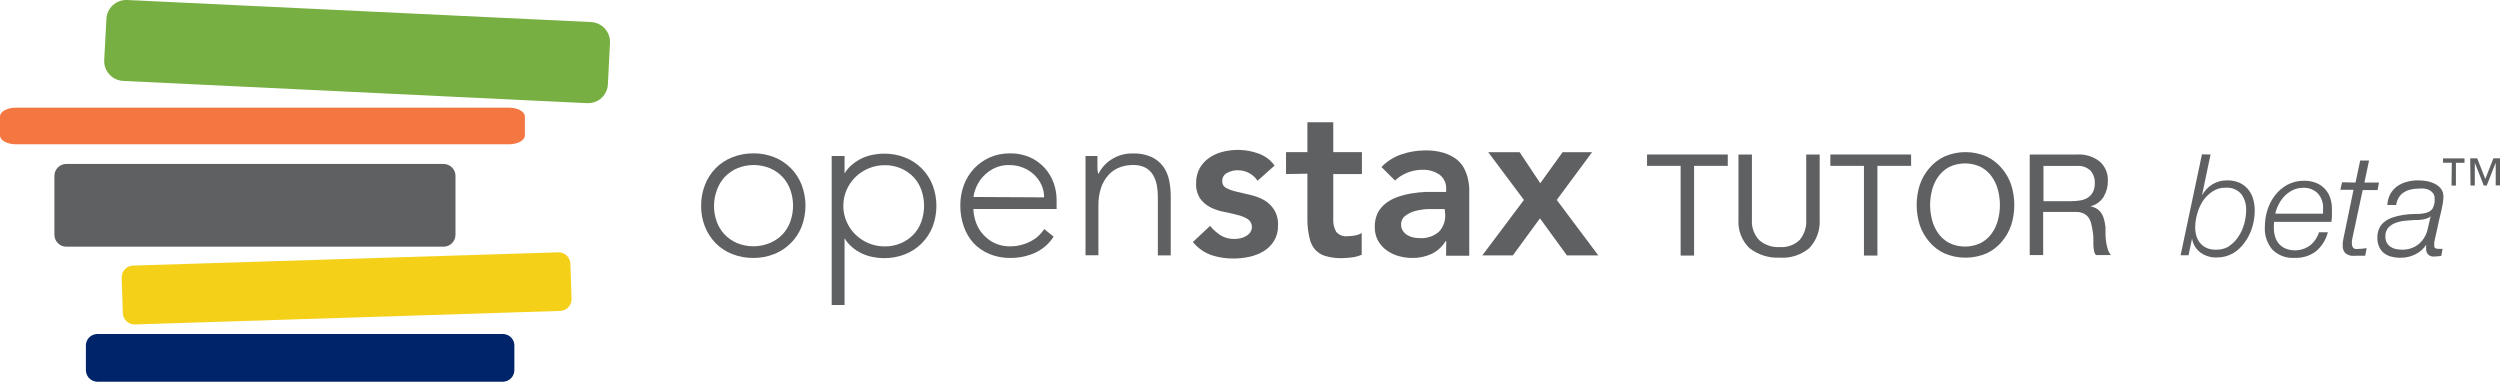
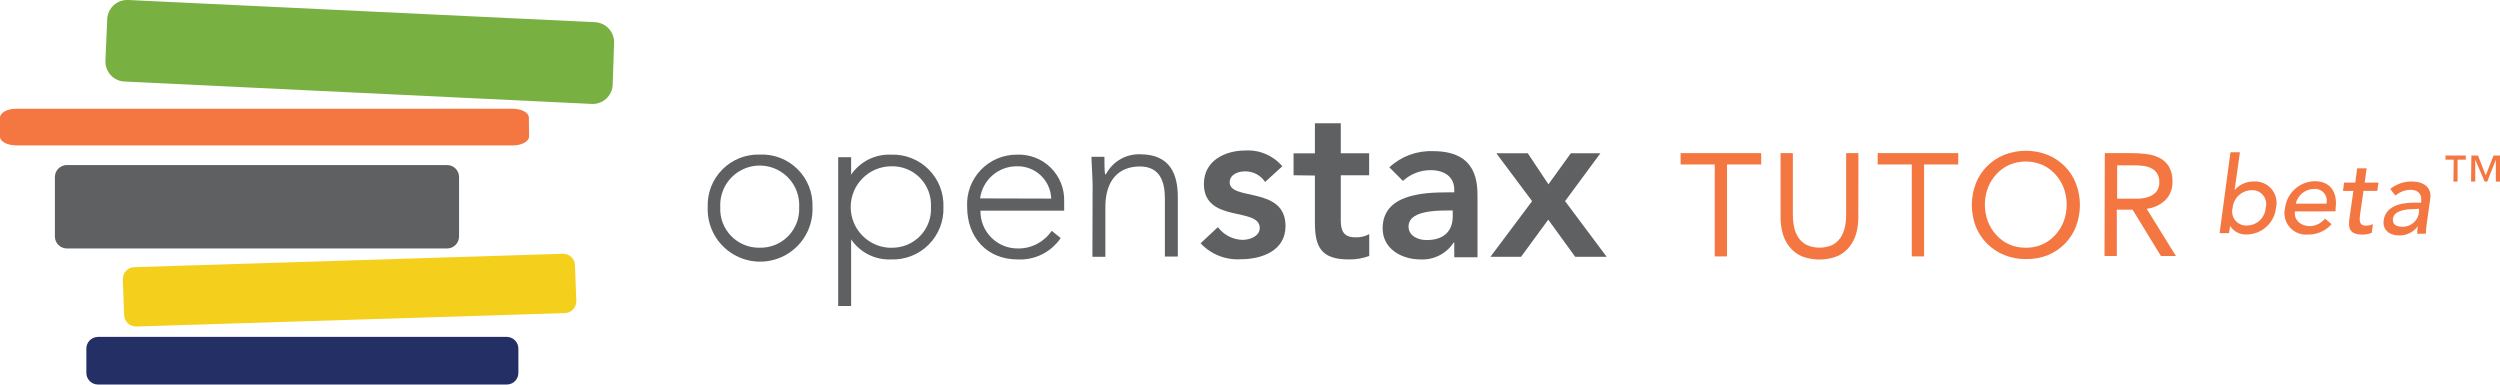
- <svg xmlns="http://www.w3.org/2000/svg" viewBox="0 0 261.97 40">
+ <svg xmlns="http://www.w3.org/2000/svg" viewBox="0 0 264.62 40.7">
  <defs>
-     <style>.cls-1{fill:#5e6062;}.cls-2{fill:#77af42;}.cls-3{fill:#f4d019;}.cls-4{fill:#00246a;}.cls-5{fill:#f47641;}</style>
+     <style>.cls-1{fill:#78b042;}.cls-2{fill:#5f6062;}.cls-3{fill:#f4cf1c;}.cls-4{fill:#242f66;}.cls-5{fill:#f47641;}</style>
  </defs>
  <g id="Layer_2" data-name="Layer 2">
-     <g id="nav">
-       <path class="cls-1" d="M73.47,21.55a5.81,5.81,0,0,1,.41-2.2A5.24,5.24,0,0,1,75,17.62a5,5,0,0,1,1.74-1.14,5.86,5.86,0,0,1,2.21-.41,5.78,5.78,0,0,1,2.2.41A5.1,5.1,0,0,1,84,19.36a6.15,6.15,0,0,1,0,4.39,5.1,5.1,0,0,1-2.87,2.87,5.81,5.81,0,0,1-2.2.41,5.9,5.9,0,0,1-2.21-.41A5,5,0,0,1,75,25.49a5.23,5.23,0,0,1-1.13-1.74A5.8,5.8,0,0,1,73.47,21.55Zm1.35,0a4.81,4.81,0,0,0,.28,1.66,3.87,3.87,0,0,0,.82,1.35,4,4,0,0,0,1.31.91,4.51,4.51,0,0,0,3.43,0A4,4,0,0,0,82,24.56a3.87,3.87,0,0,0,.82-1.35,5,5,0,0,0,0-3.31A3.89,3.89,0,0,0,82,18.54a4,4,0,0,0-1.31-.91,4.52,4.52,0,0,0-3.43,0,4,4,0,0,0-1.31.91,3.89,3.89,0,0,0-.82,1.35A4.83,4.83,0,0,0,74.82,21.55Z" />
-       <path class="cls-1" d="M87.15,16.35h1.35v1.83h0a3.5,3.5,0,0,1,.79-.93,4.77,4.77,0,0,1,1-.65,5.12,5.12,0,0,1,1.16-.38,5.9,5.9,0,0,1,1.2-.12,5.79,5.79,0,0,1,2.2.41,5.1,5.1,0,0,1,2.87,2.87,6.15,6.15,0,0,1,0,4.39,5.1,5.1,0,0,1-2.87,2.87,5.82,5.82,0,0,1-2.2.41,5.9,5.9,0,0,1-1.2-.12,5.07,5.07,0,0,1-1.16-.38,4.76,4.76,0,0,1-1-.65,3.51,3.51,0,0,1-.79-.94h0v7H87.15Zm1.22,5.21a4.1,4.1,0,0,0,.34,1.66,4.23,4.23,0,0,0,.92,1.35,4.45,4.45,0,0,0,1.37.91,4.3,4.3,0,0,0,1.71.34,4.2,4.2,0,0,0,1.71-.34,4,4,0,0,0,1.31-.91,3.87,3.87,0,0,0,.82-1.35,5,5,0,0,0,0-3.31,3.89,3.89,0,0,0-.82-1.35,4,4,0,0,0-1.31-.91,4.2,4.2,0,0,0-1.71-.34,4.3,4.3,0,0,0-1.71.34,4.44,4.44,0,0,0-1.37.91,4.25,4.25,0,0,0-.92,1.35A4.12,4.12,0,0,0,88.37,21.55Z" />
-       <path class="cls-1" d="M110.41,24.8a4.55,4.55,0,0,1-2,1.71,6.21,6.21,0,0,1-2.56.52,5.56,5.56,0,0,1-2.16-.41,4.85,4.85,0,0,1-1.67-1.14A5,5,0,0,1,101,23.75a6.34,6.34,0,0,1-.37-2.22,6,6,0,0,1,.38-2.16,5.18,5.18,0,0,1,1.08-1.73,5.09,5.09,0,0,1,1.64-1.15,5.16,5.16,0,0,1,2.1-.42,5,5,0,0,1,2.11.42,4.64,4.64,0,0,1,1.53,1.11,4.7,4.7,0,0,1,.94,1.57,5.24,5.24,0,0,1,.31,1.78v.95H102a4.6,4.6,0,0,0,.17,1.09,3.86,3.86,0,0,0,.62,1.3A3.92,3.92,0,0,0,104,25.36a3.76,3.76,0,0,0,1.95.45,4.36,4.36,0,0,0,2-.5A3.61,3.61,0,0,0,109.42,24Zm-1-4.12a3.08,3.08,0,0,0-.28-1.31,3.49,3.49,0,0,0-.77-1.07,3.62,3.62,0,0,0-1.15-.73,3.69,3.69,0,0,0-1.41-.27,3.45,3.45,0,0,0-1.84.45,4,4,0,0,0-1.16,1,4.12,4.12,0,0,0-.61,1.14,3,3,0,0,0-.18.75Z" />
-       <path class="cls-1" d="M113.75,19.28q0-.29,0-.71t0-.85q0-.43,0-.8c0-.25,0-.44,0-.57H115q0,.58,0,1.13a3.54,3.54,0,0,0,.06.7h.07a3.66,3.66,0,0,1,1.35-1.48,3.94,3.94,0,0,1,2.21-.62,4.44,4.44,0,0,1,2,.38,3.2,3.2,0,0,1,1.21,1,3.77,3.77,0,0,1,.61,1.43,8.22,8.22,0,0,1,.17,1.67v6.2h-1.35V20.63a6.64,6.64,0,0,0-.11-1.23,3.26,3.26,0,0,0-.4-1.07,2.07,2.07,0,0,0-.79-.76,2.7,2.7,0,0,0-1.32-.28,3.84,3.84,0,0,0-1.41.26,3,3,0,0,0-1.15.79,3.83,3.83,0,0,0-.77,1.33,5.67,5.67,0,0,0-.28,1.88v5.2h-1.35Z" />
-       <path class="cls-1" d="M131.78,18.94a2.48,2.48,0,0,0-2.12-1.1,2.26,2.26,0,0,0-1.06.27.92.92,0,0,0-.52.88.76.76,0,0,0,.43.72,4.71,4.71,0,0,0,1.08.38l1.41.33a5.57,5.57,0,0,1,1.41.52,3.08,3.08,0,0,1,1.08,1,2.86,2.86,0,0,1,.43,1.67,3,3,0,0,1-.42,1.64,3.26,3.26,0,0,1-1.08,1.07,4.8,4.8,0,0,1-1.5.59,7.84,7.84,0,0,1-1.67.18,7.17,7.17,0,0,1-2.32-.36A4.39,4.39,0,0,1,125,25.36l1.8-1.69a5,5,0,0,0,1.12,1,2.7,2.7,0,0,0,1.45.37,2.93,2.93,0,0,0,.61-.07,2,2,0,0,0,.59-.23,1.37,1.37,0,0,0,.44-.39,1,1,0,0,0-.26-1.39,3.74,3.74,0,0,0-1.08-.44q-.65-.17-1.41-.32a5.41,5.41,0,0,1-1.41-.47,3,3,0,0,1-1.08-.91,2.71,2.71,0,0,1-.43-1.62,3.17,3.17,0,0,1,.37-1.57,3.25,3.25,0,0,1,1-1.09,4.22,4.22,0,0,1,1.4-.63,6.36,6.36,0,0,1,3.74.17,3.5,3.5,0,0,1,1.71,1.27Z" />
-       <path class="cls-1" d="M134.76,18.24v-2.3H137V12.81h2.71v3.13h3v2.3h-3V23a2.35,2.35,0,0,0,.3,1.28,1.33,1.33,0,0,0,1.21.47,4.33,4.33,0,0,0,.79-.08,1.66,1.66,0,0,0,.68-.26v2.28a3.48,3.48,0,0,1-1,.28,8.72,8.72,0,0,1-1.09.08,5.5,5.5,0,0,1-1.77-.24,2.31,2.31,0,0,1-1.08-.72,2.75,2.75,0,0,1-.54-1.21A8.43,8.43,0,0,1,137,23.2v-5Z" />
-       <path class="cls-1" d="M151.55,25.27h-.07A3.51,3.51,0,0,1,150,26.61a4.67,4.67,0,0,1-2,.42,5.2,5.2,0,0,1-1.45-.2,3.93,3.93,0,0,1-1.26-.61,3.1,3.1,0,0,1-.89-1,2.88,2.88,0,0,1-.34-1.42,3.28,3.28,0,0,1,.31-1.5,3.09,3.09,0,0,1,.85-1,4.31,4.31,0,0,1,1.23-.66,8.47,8.47,0,0,1,1.45-.37,13,13,0,0,1,1.52-.16q.77,0,1.44,0h.68v-.29a1.76,1.76,0,0,0-.7-1.52,3,3,0,0,0-1.78-.51,4.18,4.18,0,0,0-1.6.31,4,4,0,0,0-1.28.82l-1.42-1.42a5.26,5.26,0,0,1,2.11-1.33,7.75,7.75,0,0,1,2.49-.41,6.27,6.27,0,0,1,1.94.26,4.29,4.29,0,0,1,1.31.66,3,3,0,0,1,.8.94,4.42,4.42,0,0,1,.4,1.07,5.8,5.8,0,0,1,.15,1c0,.34,0,.64,0,.89v6.22h-2.43Zm-.16-3.36h-.56q-.56,0-1.26,0a6.79,6.79,0,0,0-1.32.21,3,3,0,0,0-1,.5,1.08,1.08,0,0,0-.43.91,1.15,1.15,0,0,0,.17.64,1.53,1.53,0,0,0,.44.44,1.88,1.88,0,0,0,.61.26,2.94,2.94,0,0,0,.68.08,2.81,2.81,0,0,0,2.06-.66,2.45,2.45,0,0,0,.66-1.82Z" />
-       <path class="cls-1" d="M159.69,20.95l-3.74-5h3.29l2.16,3.25,2.34-3.25h3.09l-3.7,5,4.35,5.81h-3.29l-2.82-3.88-2.84,3.88h-3.2Z" />
-       <path class="cls-2" d="M63.7,8.81a2.08,2.08,0,0,1-2.18,2L12.92,8.48a2.09,2.09,0,0,1-2-2.18L11.15,2a2.08,2.08,0,0,1,2.17-2l48.6,2.31a2.09,2.09,0,0,1,2,2.18Z" />
-       <path class="cls-1" d="M47.73,24.6a1.25,1.25,0,0,1-1.25,1.25H7A1.25,1.25,0,0,1,5.7,24.6V18.42A1.25,1.25,0,0,1,7,17.18H46.48a1.25,1.25,0,0,1,1.25,1.25Z" />
-       <path class="cls-3" d="M59.89,31.29a1.23,1.23,0,0,1-1.17,1.29L14.12,34a1.23,1.23,0,0,1-1.25-1.21l-.12-3.67a1.23,1.23,0,0,1,1.17-1.29l44.6-1.39a1.23,1.23,0,0,1,1.25,1.21Z" />
-       <path class="cls-4" d="M53.9,38.75A1.22,1.22,0,0,1,52.72,40H10.15A1.22,1.22,0,0,1,9,38.75V36.3A1.21,1.21,0,0,1,10.15,35H52.72A1.21,1.21,0,0,1,53.9,36.3Z" />
-       <path class="cls-5" d="M55,14.2c0,.51-.76.92-1.69.92H1.68C.76,15.12,0,14.71,0,14.2v-2c0-.51.76-.92,1.68-.92H53.31c.93,0,1.69.41,1.69.92Z" />
-       <path class="cls-1" d="M172.59,17.38V16.19h8.46v1.19h-3.53v9.4h-1.41v-9.4Z" />
-       <path class="cls-1" d="M189.59,26a4.34,4.34,0,0,1-3.08,1,4.8,4.8,0,0,1-3.19-1A3.83,3.83,0,0,1,182.17,23V16.19h1.41V23a2.87,2.87,0,0,0,.76,2.16,3,3,0,0,0,2.18.73,2.72,2.72,0,0,0,2.05-.73,3,3,0,0,0,.7-2.16V16.19h1.41V23A4,4,0,0,1,189.59,26Z" />
-       <path class="cls-1" d="M191.8,17.38V16.19h8.46v1.19h-3.53v9.4h-1.41v-9.4Z" />
-       <path class="cls-1" d="M201.16,19.4a5.25,5.25,0,0,1,1-1.77,4.67,4.67,0,0,1,1.59-1.23,5.53,5.53,0,0,1,4.42,0,4.67,4.67,0,0,1,1.59,1.23,5.26,5.26,0,0,1,1,1.77,7,7,0,0,1,0,4.16,5.25,5.25,0,0,1-1,1.77,4.58,4.58,0,0,1-1.59,1.22,5.62,5.62,0,0,1-4.42,0,4.58,4.58,0,0,1-1.59-1.22,5.25,5.25,0,0,1-1-1.77,7,7,0,0,1,0-4.16Zm1.3,3.66a4.29,4.29,0,0,0,.65,1.4,3.33,3.33,0,0,0,1.14,1,3.83,3.83,0,0,0,3.32,0,3.34,3.34,0,0,0,1.14-1,4.3,4.3,0,0,0,.65-1.4,6.11,6.11,0,0,0,0-3.16,4.29,4.29,0,0,0-.65-1.4,3.33,3.33,0,0,0-1.14-1,3.83,3.83,0,0,0-3.32,0,3.33,3.33,0,0,0-1.14,1,4.29,4.29,0,0,0-.65,1.4,6.11,6.11,0,0,0,0,3.16Z" />
-       <path class="cls-1" d="M217.67,16.19a3.49,3.49,0,0,1,2.36.74,2.55,2.55,0,0,1,.85,2,3.21,3.21,0,0,1-.44,1.69,2.25,2.25,0,0,1-1.4,1v0a1.89,1.89,0,0,1,.75.3,1.63,1.63,0,0,1,.46.5,2.24,2.24,0,0,1,.25.64,6.74,6.74,0,0,1,.13.74q0,.39,0,.79a6.79,6.79,0,0,0,.07.79,4.8,4.8,0,0,0,.17.73,1.81,1.81,0,0,0,.33.62h-1.57a.88.88,0,0,1-.2-.44,4.46,4.46,0,0,1-.07-.63q0-.35,0-.75a5.23,5.23,0,0,0-.09-.79q-.06-.39-.15-.73a1.72,1.72,0,0,0-.28-.61,1.39,1.39,0,0,0-.5-.41,1.87,1.87,0,0,0-.83-.16H214.1v4.52h-1.41V16.19ZM218,21a2,2,0,0,0,.78-.29,1.58,1.58,0,0,0,.53-.58,1.94,1.94,0,0,0,.2-.94,1.9,1.9,0,0,0-.44-1.3,1.83,1.83,0,0,0-1.44-.5h-3.5v3.69H217A5.67,5.67,0,0,0,218,21Z" />
-       <path class="cls-1" d="M231.64,16.19l-.9,4.28h0a3.18,3.18,0,0,1,1.07-1.14,2.85,2.85,0,0,1,1.56-.43,3.1,3.1,0,0,1,1.28.24,2.58,2.58,0,0,1,.9.67,2.76,2.76,0,0,1,.54,1,4.34,4.34,0,0,1,.18,1.27,6,6,0,0,1-.27,1.75,5.21,5.21,0,0,1-.78,1.57A4.1,4.1,0,0,1,234,26.54a3.4,3.4,0,0,1-1.73.44,2.78,2.78,0,0,1-1.67-.5A2.27,2.27,0,0,1,229.7,25h0l-.37,1.75h-.83l2.24-10.58Zm1.9,9.63a3.48,3.48,0,0,0,1-1,4.56,4.56,0,0,0,.62-1.34,5.32,5.32,0,0,0,.21-1.44,2.68,2.68,0,0,0-.52-1.72,2,2,0,0,0-1.67-.65,2.29,2.29,0,0,0-1.36.41,3.63,3.63,0,0,0-1,1,5,5,0,0,0-.59,1.36,5.28,5.28,0,0,0-.2,1.39,3.17,3.17,0,0,0,.13.91,2,2,0,0,0,.39.73,1.87,1.87,0,0,0,.65.5,2.15,2.15,0,0,0,.93.19A2.53,2.53,0,0,0,233.55,25.83Z" />
-       <path class="cls-1" d="M238.27,23.79a3.34,3.34,0,0,0,.13,1,2.06,2.06,0,0,0,.41.76,1.91,1.91,0,0,0,.7.5,2.67,2.67,0,0,0,2.57-.34,2.8,2.8,0,0,0,.92-1.37h.93a3.83,3.83,0,0,1-1.25,2,3.49,3.49,0,0,1-2.24.68,3,3,0,0,1-2.32-.86,3.36,3.36,0,0,1-.79-2.37,5.88,5.88,0,0,1,.27-1.79,4.87,4.87,0,0,1,.81-1.55,4.12,4.12,0,0,1,1.3-1.1,3.63,3.63,0,0,1,1.75-.41,3.28,3.28,0,0,1,1.23.22,2.59,2.59,0,0,1,.91.61,2.56,2.56,0,0,1,.57.94,3.65,3.65,0,0,1,.19,1.22q0,.33,0,.65t-.06.67h-6A3.61,3.61,0,0,0,238.27,23.79Zm5.16-1.68q0-.14,0-.29a2.15,2.15,0,0,0-.56-1.56,2,2,0,0,0-1.53-.58,2.44,2.44,0,0,0-1.06.23,3.1,3.1,0,0,0-.86.61,3.45,3.45,0,0,0-.63.87,4.2,4.2,0,0,0-.37,1h5Q243.42,22.25,243.43,22.11Z" />
-       <path class="cls-1" d="M246.83,19.13l.49-2.31h.93l-.49,2.31h1.53l-.15.79h-1.56l-1.05,4.91q-.06.27-.08.41a2.1,2.1,0,0,0,0,.32.64.64,0,0,0,.11.37.42.42,0,0,0,.38.16A6.82,6.82,0,0,0,248,26l-.16.8-.47,0h-.47a3.58,3.58,0,0,1-.52,0,1.22,1.22,0,0,1-.45-.16.86.86,0,0,1-.32-.33,1.14,1.14,0,0,1-.12-.56,3.24,3.24,0,0,1,0-.33,3.76,3.76,0,0,1,.08-.46l1.05-5.07h-1.38l.18-.79Z" />
-       <path class="cls-1" d="M250.5,20.28a2.58,2.58,0,0,1,.72-.78,3.07,3.07,0,0,1,1-.45,4.4,4.4,0,0,1,1.16-.15,5.48,5.48,0,0,1,.85.07,3.12,3.12,0,0,1,.87.27,1.93,1.93,0,0,1,.67.52,1.29,1.29,0,0,1,.27.85,4.22,4.22,0,0,1-.05.62q-.05.34-.13.69t-.16.68l-.14.59q-.13.64-.23,1.06t-.16.7q-.06.28-.09.46a2.16,2.16,0,0,0,0,.36.24.24,0,0,0,.16.26,1.06,1.06,0,0,0,.33.05h.19l.19,0-.13.73a3.92,3.92,0,0,1-.77.07.74.74,0,0,1-.82-.81c0-.07,0-.14,0-.21s0-.14,0-.21l0,0a2.68,2.68,0,0,1-1.13,1,3.37,3.37,0,0,1-1.53.36,3.78,3.78,0,0,1-1-.12,2.07,2.07,0,0,1-.76-.37,1.75,1.75,0,0,1-.5-.65,2.28,2.28,0,0,1-.19-1,2.21,2.21,0,0,1,.22-1,1.9,1.9,0,0,1,.59-.68,3.07,3.07,0,0,1,.84-.42,7,7,0,0,1,1-.24,8.31,8.31,0,0,1,1.37-.11,4,4,0,0,0,1.06-.11,1.19,1.19,0,0,0,.69-.43,1.86,1.86,0,0,0,.23-1.07.92.92,0,0,0-.16-.56,1.09,1.09,0,0,0-.39-.33,1.68,1.68,0,0,0-.52-.16,3.64,3.64,0,0,0-.56,0,3.9,3.9,0,0,0-.84.09,2.36,2.36,0,0,0-.73.29,1.69,1.69,0,0,0-.54.53,2.06,2.06,0,0,0-.29.81h-.93A2.88,2.88,0,0,1,250.5,20.28Zm4.22,2.37a.83.83,0,0,1-.33.21,2.64,2.64,0,0,1-.45.13,3.91,3.91,0,0,1-.48.06l-.42,0-1,.08a3.92,3.92,0,0,0-1,.22,2,2,0,0,0-.77.5,1.33,1.33,0,0,0-.31.94,1.3,1.3,0,0,0,.14.63,1.26,1.26,0,0,0,.38.43,1.54,1.54,0,0,0,.55.24,2.74,2.74,0,0,0,.64.07,2.67,2.67,0,0,0,1.82-.61,2.91,2.91,0,0,0,.92-1.63l.3-1.29Z" />
-       <path class="cls-1" d="M256.92,17.05H256V16.6h2.25v.46h-.9v2.39h-.46Zm1.93-.46h.73l.85,2.16.85-2.16h.7v2.84h-.46V17.05h0l-.94,2.39h-.31l-.94-2.39h0v2.39h-.45Z" />
+     <g id="Layer_1-2" data-name="Layer 1">
+       <path class="cls-1" d="M64.85,9a2.12,2.12,0,0,1-2.22,2L13.16,8.63a2.12,2.12,0,0,1-2-2.22L11.35,2a2.12,2.12,0,0,1,2.22-2L63,2.35a2.12,2.12,0,0,1,2,2.22Z" />
+       <rect class="cls-2" x="5.81" y="17.47" width="42.78" height="8.83" rx="1.27" ry="1.27" />
+       <path class="cls-3" d="M61,31.83a1.25,1.25,0,0,1-1.19,1.31l-45.4,1.42a1.25,1.25,0,0,1-1.27-1.23L13,29.59a1.25,1.25,0,0,1,1.19-1.31l45.4-1.42a1.25,1.25,0,0,1,1.27,1.23Z" />
+       <path class="cls-4" d="M54.87,39.43a1.23,1.23,0,0,1-1.2,1.27H10.34a1.23,1.23,0,0,1-1.2-1.27v-2.5a1.24,1.24,0,0,1,1.2-1.27H53.67a1.24,1.24,0,0,1,1.2,1.27Z" />
+       <path class="cls-5" d="M56,14.45c0,.52-.77.94-1.71.94H1.71C.77,15.38,0,15,0,14.45v-2c0-.52.77-.94,1.71-.94H54.27c.95,0,1.71.42,1.71.94Z" />
+       <path class="cls-2" d="M80.41,16.36A5.35,5.35,0,0,1,86,21.91a5.55,5.55,0,1,1-11.09,0A5.35,5.35,0,0,1,80.41,16.36Zm0,9.86a4.09,4.09,0,0,0,4.18-4.31,4.18,4.18,0,1,0-8.35,0A4.09,4.09,0,0,0,80.41,26.22Z" />
+       <path class="cls-2" d="M88.72,16.64h1.37v1.85h0a4.86,4.86,0,0,1,4.22-2.12,5.35,5.35,0,0,1,5.55,5.54,5.35,5.35,0,0,1-5.55,5.55,4.86,4.86,0,0,1-4.22-2.12h0v7.05H88.72Zm5.64,9.58a4.09,4.09,0,0,0,4.18-4.31,4.09,4.09,0,0,0-4.18-4.31,4.31,4.31,0,1,0,0,8.63Z" />
+       <path class="cls-2" d="M112.27,25.2a5.18,5.18,0,0,1-4.56,2.26c-3.22,0-5.34-2.3-5.34-5.57a5.24,5.24,0,0,1,5.27-5.52,4.79,4.79,0,0,1,5,4.93v1h-8.86a3.93,3.93,0,0,0,4,4,4.24,4.24,0,0,0,3.54-1.87Zm-1-4.18a3.55,3.55,0,0,0-3.65-3.42A3.91,3.91,0,0,0,103.74,21Z" />
+       <path class="cls-2" d="M115.65,19.6c0-.78-.12-2.42-.12-3h1.37c0,.77,0,1.64.09,1.85h.07a3.94,3.94,0,0,1,3.61-2.12c3.29,0,4,2.24,4,4.54v6.28h-1.37V21c0-1.71-.48-3.38-2.65-3.38S117,19,117,21.91v5.27h-1.37Z" />
+       <path class="cls-2" d="M133.91,19.26a2.49,2.49,0,0,0-2.15-1.12c-.73,0-1.6.34-1.6,1.16,0,2,5.91.37,5.91,4.63,0,2.6-2.49,3.51-4.72,3.51a5.36,5.36,0,0,1-4.27-1.69l1.83-1.71a3.36,3.36,0,0,0,2.6,1.35c.8,0,1.83-.39,1.83-1.26,0-2.26-5.91-.48-5.91-4.66,0-2.44,2.19-3.54,4.4-3.54a4.74,4.74,0,0,1,3.9,1.67Z" />
+       <path class="cls-2" d="M136.92,18.55V16.23h2.26V13.05h2.74v3.17h3v2.33h-3v4.79c0,1.1.32,1.78,1.53,1.78a2.84,2.84,0,0,0,1.48-.34v2.31a5.78,5.78,0,0,1-2.17.37c-2.9,0-3.58-1.3-3.58-3.88v-5Z" />
+       <path class="cls-2" d="M153.93,25.68h-.07a3.94,3.94,0,0,1-3.51,1.78c-2,0-4-1.12-4-3.29,0-3.56,4.15-3.81,6.89-3.81h.69v-.3c0-1.35-1.05-2.05-2.51-2.05a4.31,4.31,0,0,0-2.92,1.14l-1.44-1.44A6.42,6.42,0,0,1,151.71,16c4.68,0,4.68,3.38,4.68,4.93v6.3h-2.46Zm-.16-3.4h-.57c-1.51,0-4.11.11-4.11,1.69,0,1,1,1.44,1.92,1.44,1.87,0,2.76-1,2.76-2.51Z" />
+       <path class="cls-2" d="M162.17,21.29l-3.79-5.07h3.33l2.19,3.29,2.37-3.29h3.13l-3.74,5.07,4.4,5.89h-3.33l-2.85-3.93L161,27.18h-3.24Z" />
+       <path class="cls-5" d="M186.42,17.41H182.8v9.73h-1.3V17.41h-3.61v-1.2h8.53Z" />
+       <path class="cls-5" d="M196.7,23a6.31,6.31,0,0,1-.22,1.7,3.94,3.94,0,0,1-.71,1.41,3.44,3.44,0,0,1-1.27,1,5.24,5.24,0,0,1-3.83,0,3.43,3.43,0,0,1-1.27-1,3.94,3.94,0,0,1-.71-1.41,6.31,6.31,0,0,1-.22-1.7V16.21h1.3v6.58a5.85,5.85,0,0,0,.14,1.28,3.18,3.18,0,0,0,.46,1.1,2.34,2.34,0,0,0,.86.76,3.38,3.38,0,0,0,2.72,0,2.35,2.35,0,0,0,.86-.76,3.19,3.19,0,0,0,.46-1.1,5.85,5.85,0,0,0,.14-1.28V16.21h1.3Z" />
+       <path class="cls-5" d="M207.27,17.41h-3.61v9.73h-1.3V17.41h-3.61v-1.2h8.53Z" />
+       <path class="cls-5" d="M214.43,27.42a5.92,5.92,0,0,1-2.29-.43,5.5,5.5,0,0,1-1.81-1.2A5.39,5.39,0,0,1,209.14,24a6.41,6.41,0,0,1,0-4.59,5.39,5.39,0,0,1,1.19-1.82,5.52,5.52,0,0,1,1.81-1.2,6.3,6.3,0,0,1,4.59,0,5.52,5.52,0,0,1,1.81,1.2,5.39,5.39,0,0,1,1.19,1.82,6.41,6.41,0,0,1,0,4.59,5.39,5.39,0,0,1-1.19,1.82,5.5,5.5,0,0,1-1.81,1.2A5.92,5.92,0,0,1,214.43,27.42Zm0-1.2a4.25,4.25,0,0,0,1.75-.35,4.14,4.14,0,0,0,1.37-1,4.46,4.46,0,0,0,.89-1.44,5.1,5.1,0,0,0,0-3.54,4.45,4.45,0,0,0-.89-1.44,4.14,4.14,0,0,0-1.37-1,4.51,4.51,0,0,0-3.51,0,4.14,4.14,0,0,0-1.37,1,4.45,4.45,0,0,0-.89,1.44,5.1,5.1,0,0,0,0,3.54,4.46,4.46,0,0,0,.89,1.44,4.14,4.14,0,0,0,1.37,1A4.25,4.25,0,0,0,214.43,26.22Z" />
+       <path class="cls-5" d="M222.79,16.21h2.8a13.33,13.33,0,0,1,1.57.09,4.21,4.21,0,0,1,1.4.4,2.54,2.54,0,0,1,1,.9,2.94,2.94,0,0,1,.39,1.61,2.66,2.66,0,0,1-.73,1.95,3.46,3.46,0,0,1-2,.94l3.1,5h-1.59l-3-4.91h-1.67v4.91h-1.3Zm1.3,4.82h1.16c.36,0,.73,0,1.12,0a3.83,3.83,0,0,0,1.07-.2,1.85,1.85,0,0,0,.8-.53,1.54,1.54,0,0,0,.32-1,1.7,1.7,0,0,0-.23-.94,1.56,1.56,0,0,0-.61-.55,2.58,2.58,0,0,0-.85-.25,7.22,7.22,0,0,0-.95-.06h-1.82Z" />
+       <path class="cls-5" d="M259.72,16.9h-.87v-.44H261v.44h-.87v2.32h-.44Zm1.87-.44h.7l.82,2.1.83-2.1h.68v2.76h-.44V16.9h0l-.91,2.32H263L262,16.9h0v2.32h-.44Z" />
+       <path class="cls-5" d="M236.09,16.12h1l-.56,4h0a2.61,2.61,0,0,1,2-.91A2.27,2.27,0,0,1,240.91,22a3.15,3.15,0,0,1-3.13,2.82,1.94,1.94,0,0,1-1.73-.91h0l-.11.77h-1ZM239.82,22a1.47,1.47,0,0,0-1.5-1.87,2.05,2.05,0,0,0-2,1.87,1.48,1.48,0,0,0,1.51,1.87A2,2,0,0,0,239.82,22Z" />
+       <path class="cls-5" d="M242.92,22.38c-.14.94.65,1.56,1.59,1.56a2.17,2.17,0,0,0,1.59-.8l.69.59a3.26,3.26,0,0,1-2.54,1.1A2.28,2.28,0,0,1,241.87,22,3.23,3.23,0,0,1,245,19.18c1.89,0,2.41,1.45,2.22,2.83l0,.36Zm3.33-.82A1.25,1.25,0,0,0,244.91,20,2,2,0,0,0,243,21.56Z" />
+       <path class="cls-5" d="M251.63,20.2h-1.46l-.35,2.44c-.08.6-.17,1.24.6,1.24a1.57,1.57,0,0,0,.75-.16l-.13.93a2.56,2.56,0,0,1-1,.18c-1.58,0-1.46-1-1.34-1.82l.4-2.8H248l.12-.88h1.18l.2-1.51h1l-.2,1.51h1.46Z" />
+       <path class="cls-5" d="M253,20a3.62,3.62,0,0,1,2.24-.79c1.59,0,2.13.86,2,1.79l-.38,2.74a8.46,8.46,0,0,0-.09,1h-.91c0-.27,0-.54.08-.82h0a2.38,2.38,0,0,1-2,1c-1,0-1.78-.57-1.63-1.61.19-1.38,1.59-1.86,3.22-1.86h.75l0-.23c.08-.56-.25-1.13-1.12-1.13a2.53,2.53,0,0,0-1.61.61Zm2.58,2.13c-1,0-2.16.17-2.29,1-.08.61.33.87,1,.87a1.72,1.72,0,0,0,1.76-1.56l0-.34Z" />
    </g>
  </g>
</svg>
